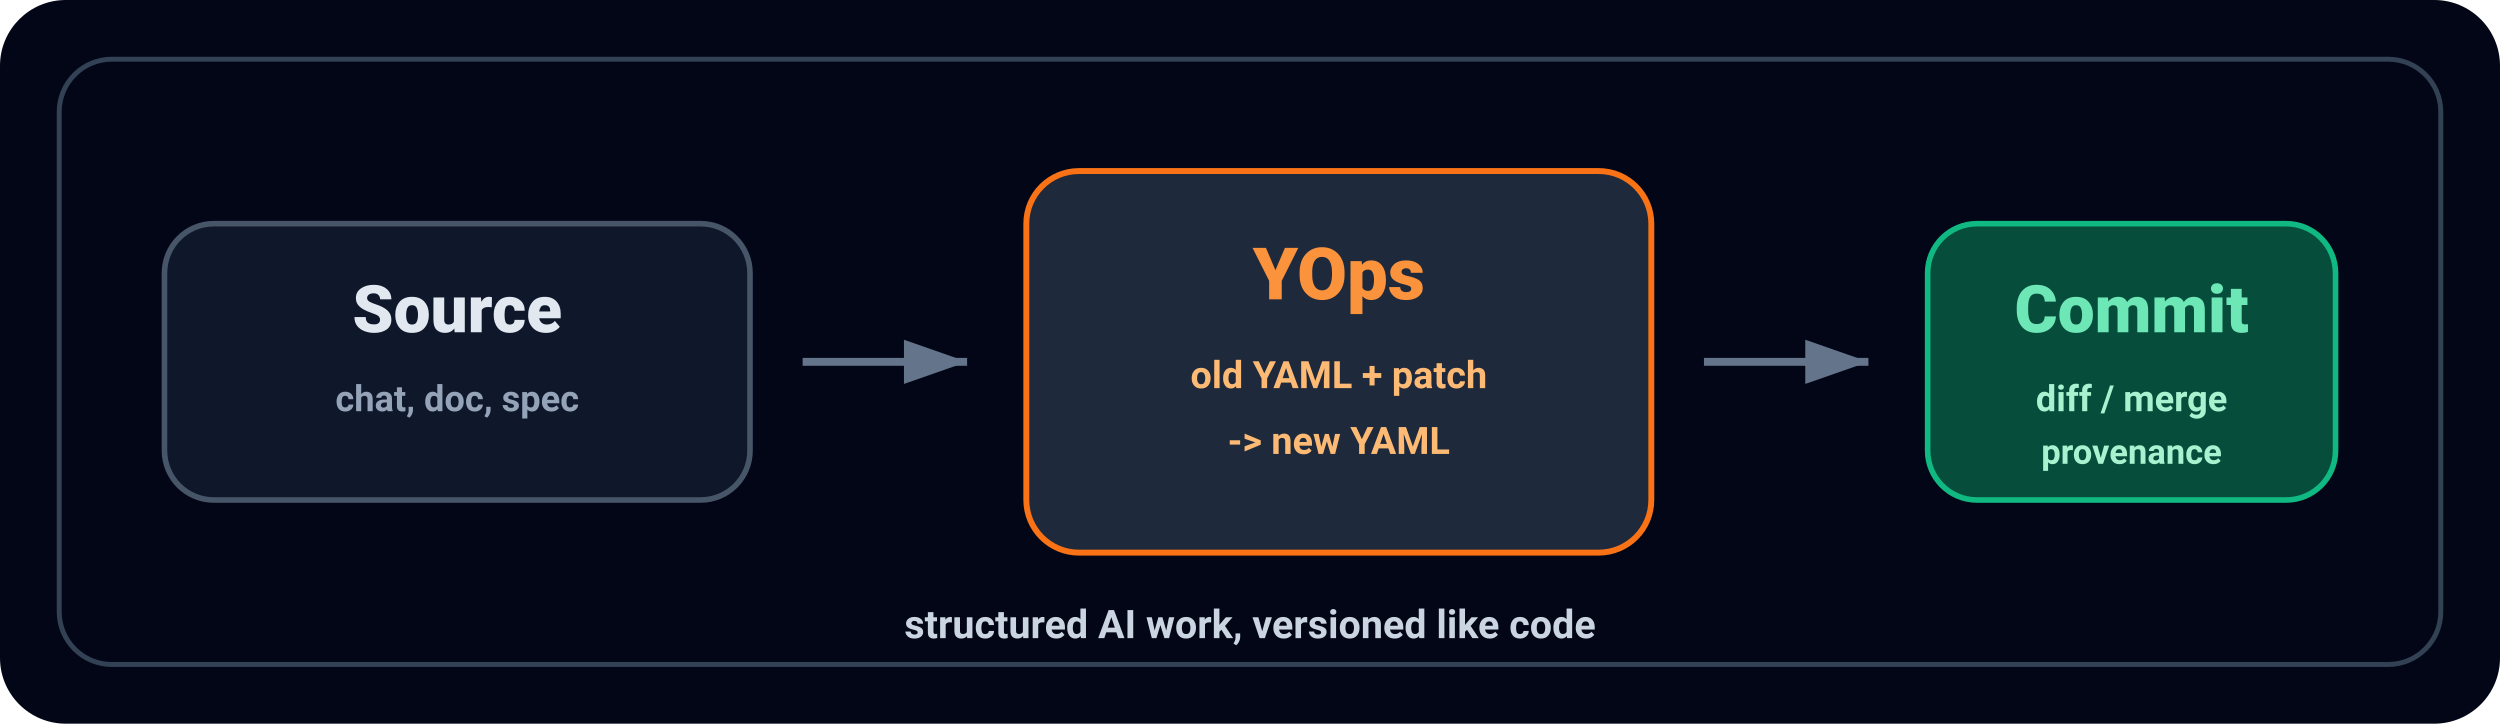
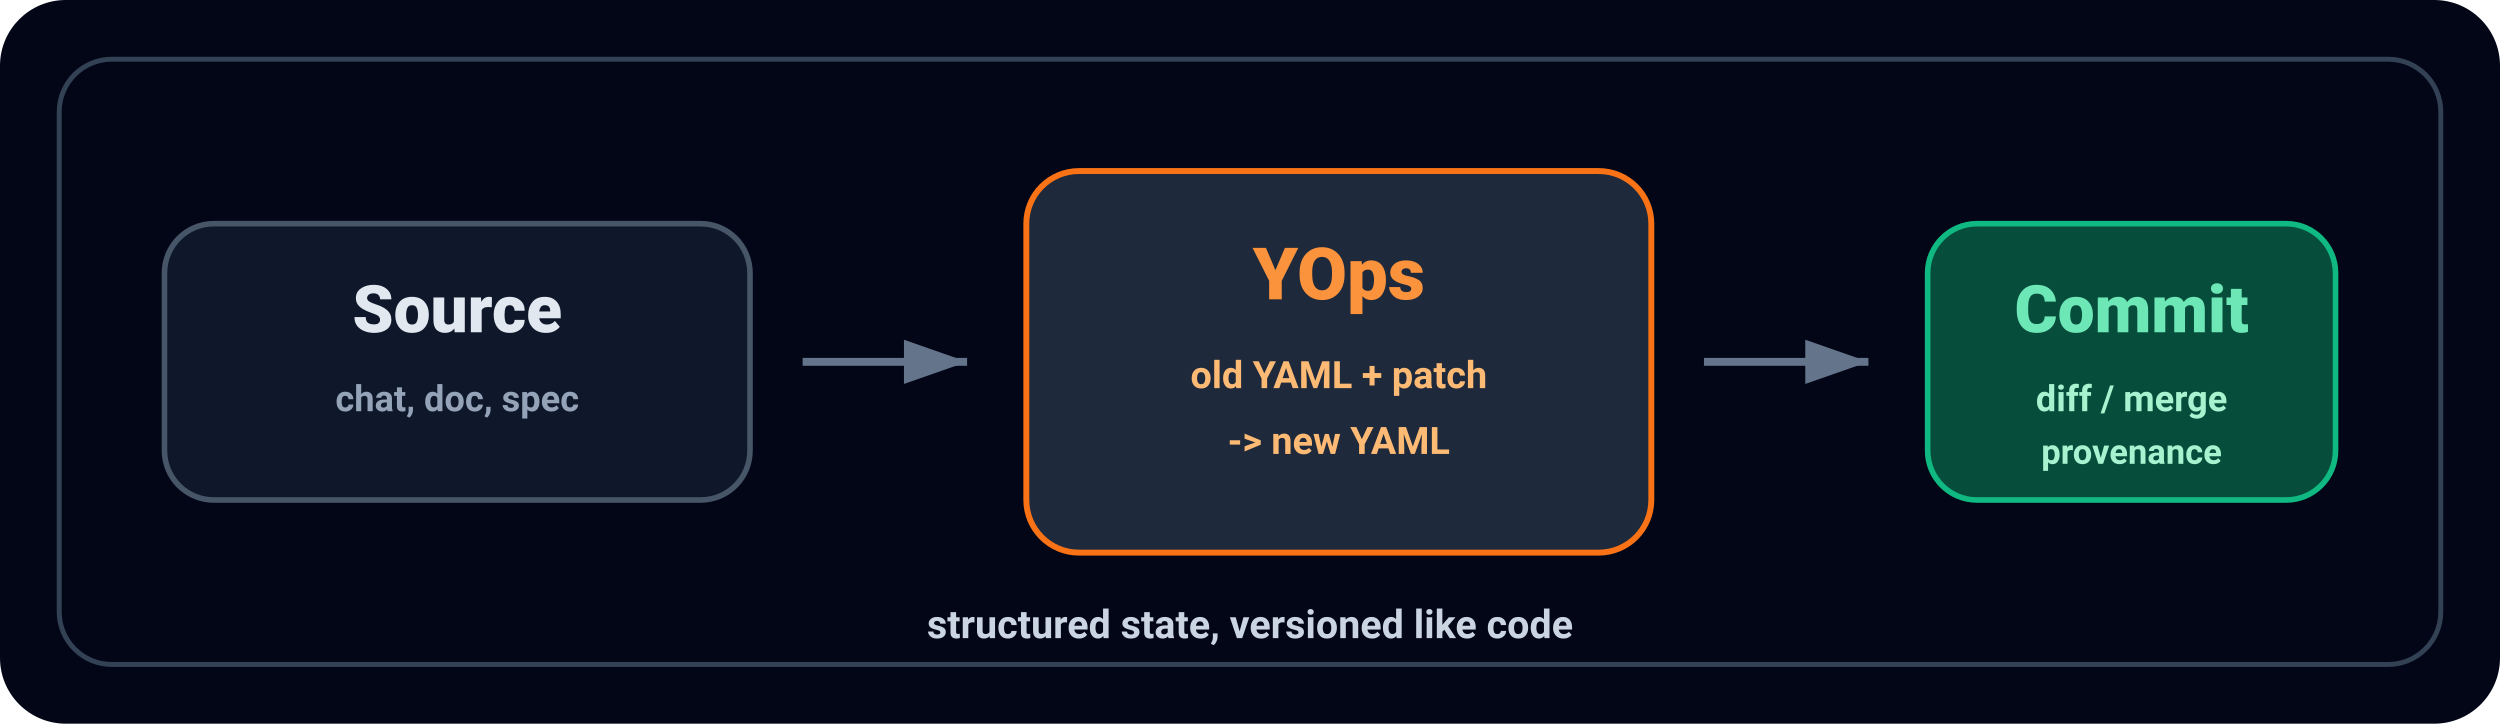
<svg xmlns="http://www.w3.org/2000/svg" width="760" height="220" viewBox="0 0 760 220" font-family="-apple-system, BlinkMacSystemFont, 'Segoe UI', Roboto, sans-serif">
  <defs>
    <marker id="arrow" viewBox="0 0 10 7" refX="10" refY="3.5" markerWidth="8" markerHeight="6" orient="auto">
      <path d="M 0 0 L 10 3.5 L 0 7 z" fill="#64748b" />
    </marker>
  </defs>
  <rect width="760" height="220" rx="20" fill="#020617" />
  <rect x="18" y="18" width="724" height="184" rx="16" fill="none" stroke="#334155" stroke-width="1.5" />
  <rect x="50" y="68" width="178" height="84" rx="15" fill="#0f172a" stroke="#475569" stroke-width="1.7" />
  <text x="139" y="101" fill="#e2e8f0" font-size="20" font-weight="800" text-anchor="middle">Source</text>
  <text x="139" y="125" fill="#94a3b8" font-size="11" font-weight="600" text-anchor="middle">chat, doc, spec</text>
  <line x1="244" y1="110" x2="294" y2="110" stroke="#64748b" stroke-width="2.4" marker-end="url(#arrow)" />
  <rect x="312" y="52" width="190" height="116" rx="16" fill="#1e293b" stroke="#f97316" stroke-width="1.8" />
  <text x="407" y="91" fill="#fb923c" font-size="22" font-weight="850" text-anchor="middle">YOps</text>
  <text x="407" y="118" fill="#fdba74" font-size="11.5" font-weight="700" text-anchor="middle">old YAML + patch</text>
  <text x="407" y="138" fill="#fdba74" font-size="11.5" font-weight="700" text-anchor="middle">-&gt; new YAML</text>
  <line x1="518" y1="110" x2="568" y2="110" stroke="#64748b" stroke-width="2.4" marker-end="url(#arrow)" />
  <rect x="586" y="68" width="124" height="84" rx="15" fill="#064e3b" stroke="#10b981" stroke-width="1.7" />
  <text x="648" y="101" fill="#6ee7b7" font-size="20" font-weight="800" text-anchor="middle">Commit</text>
  <text x="648" y="125" fill="#a7f3d0" font-size="11" font-weight="600" text-anchor="middle">diff / merge</text>
  <text x="648" y="141" fill="#a7f3d0" font-size="10.5" font-weight="600" text-anchor="middle">provenance</text>
-   <text x="380" y="194" fill="#cbd5e1" font-size="12" font-weight="700" text-anchor="middle">structured AI work, versioned like code</text>
+   <text x="380" y="194" fill="#cbd5e1" font-size="12" font-weight="700" text-anchor="middle">structured state, versioned like code</text>
</svg>
